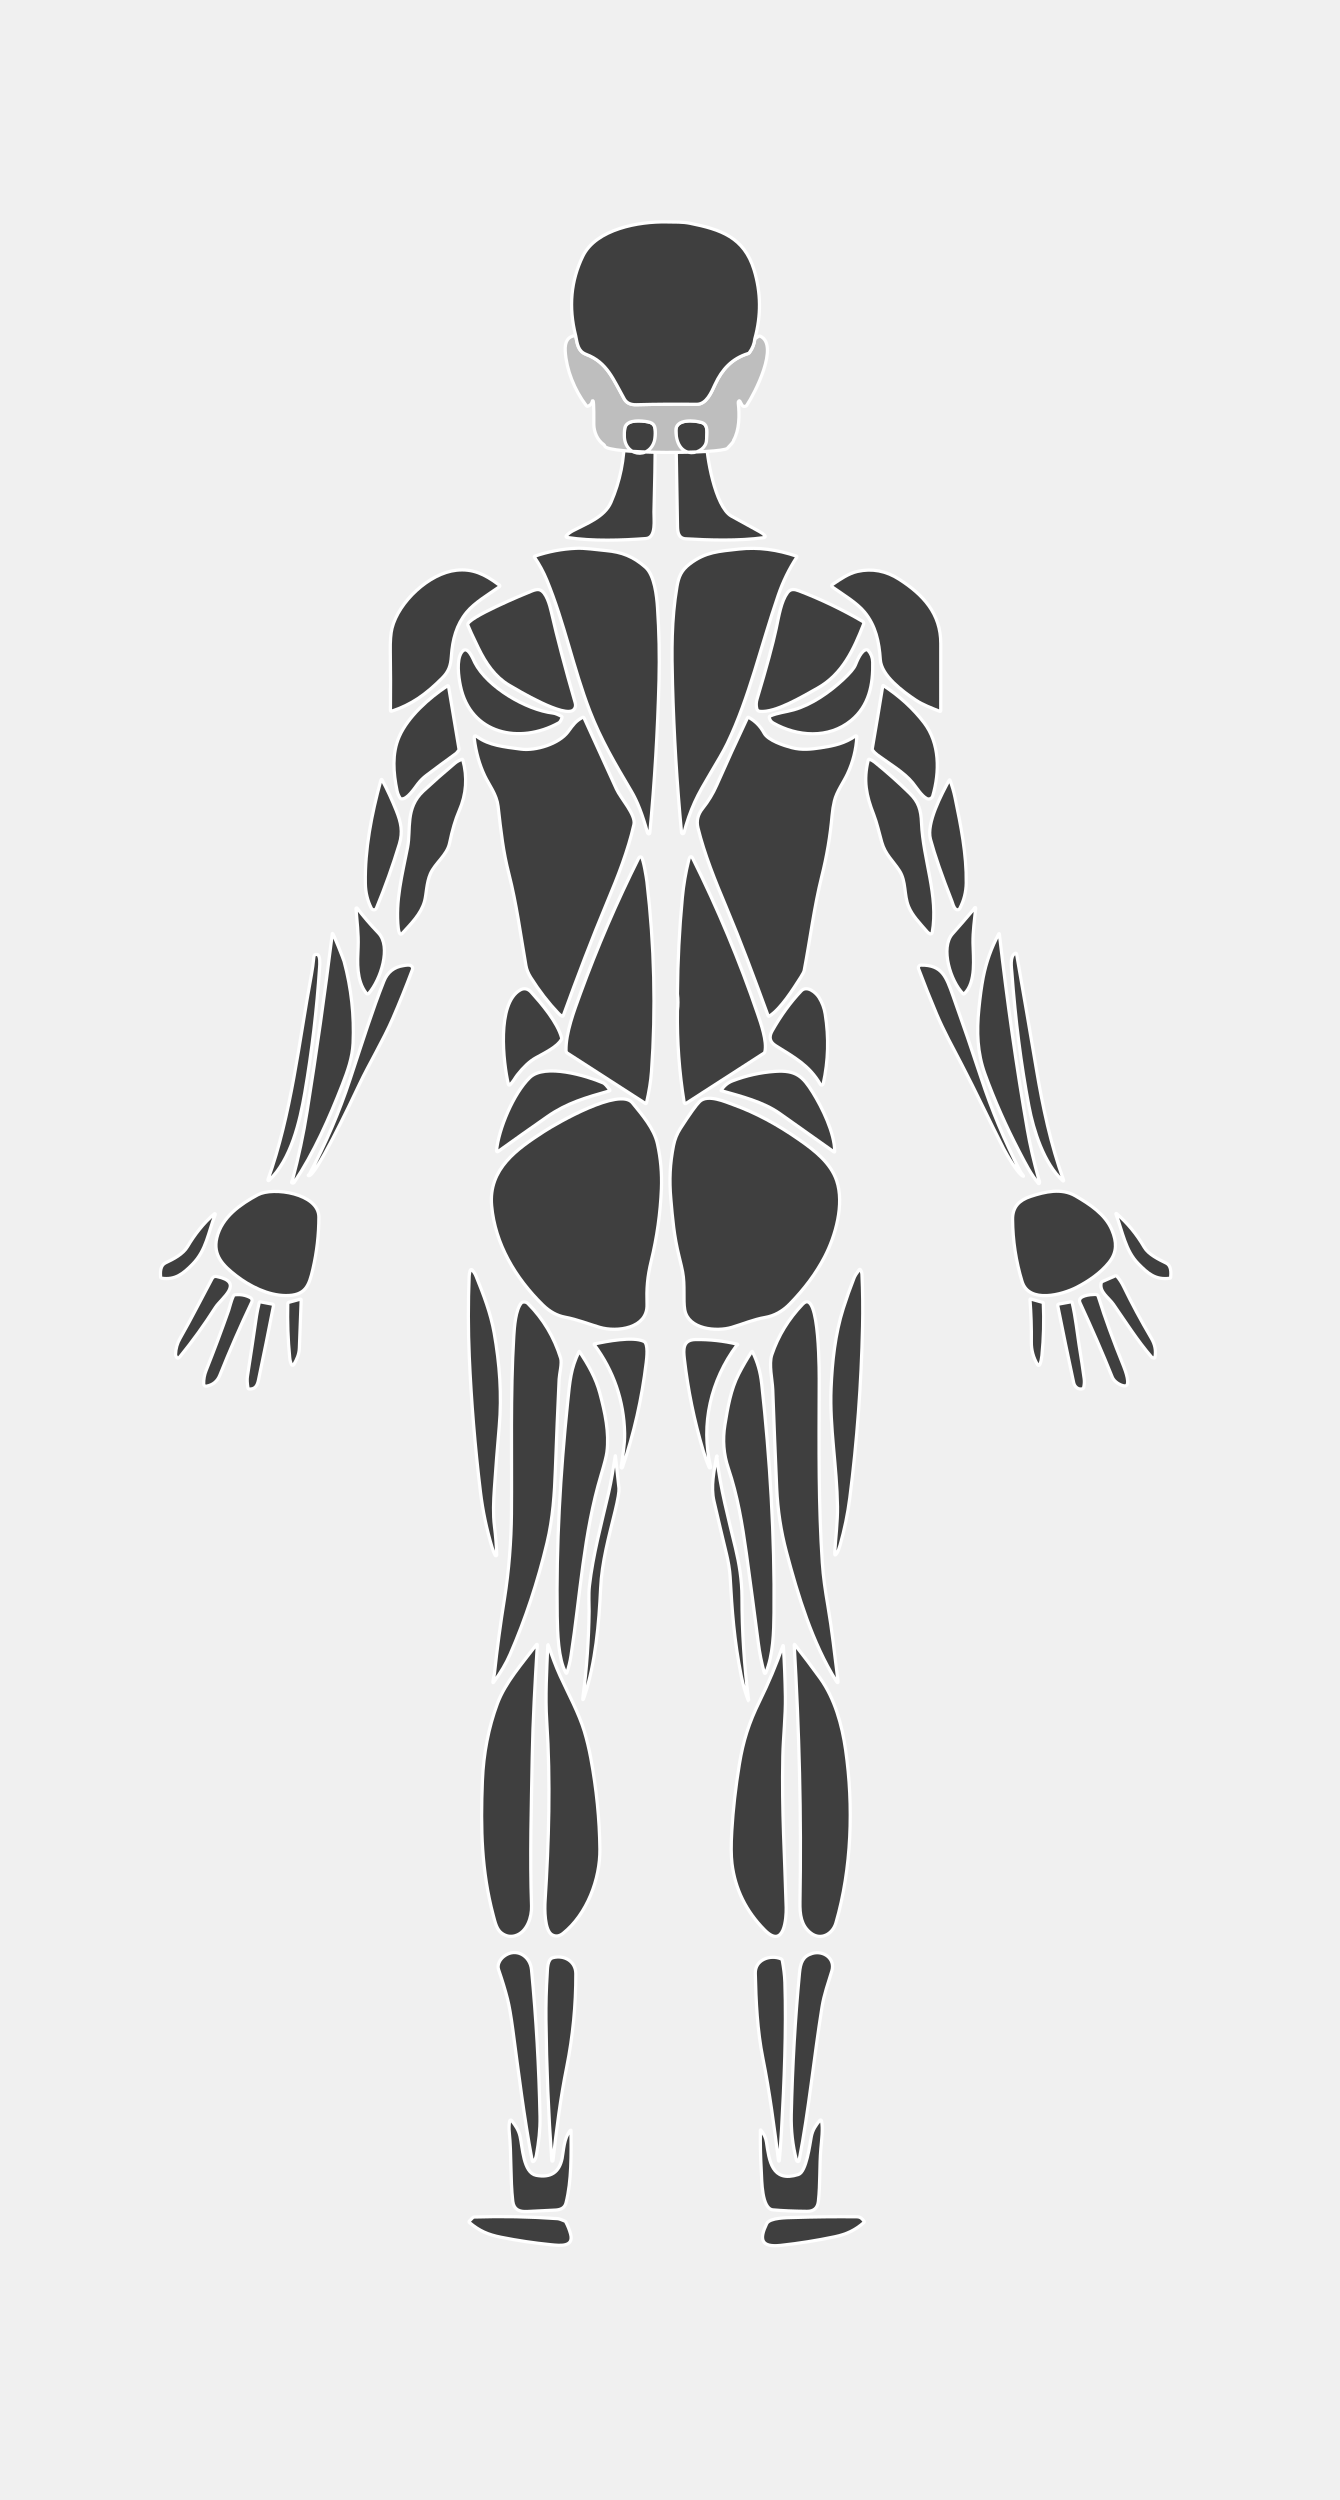
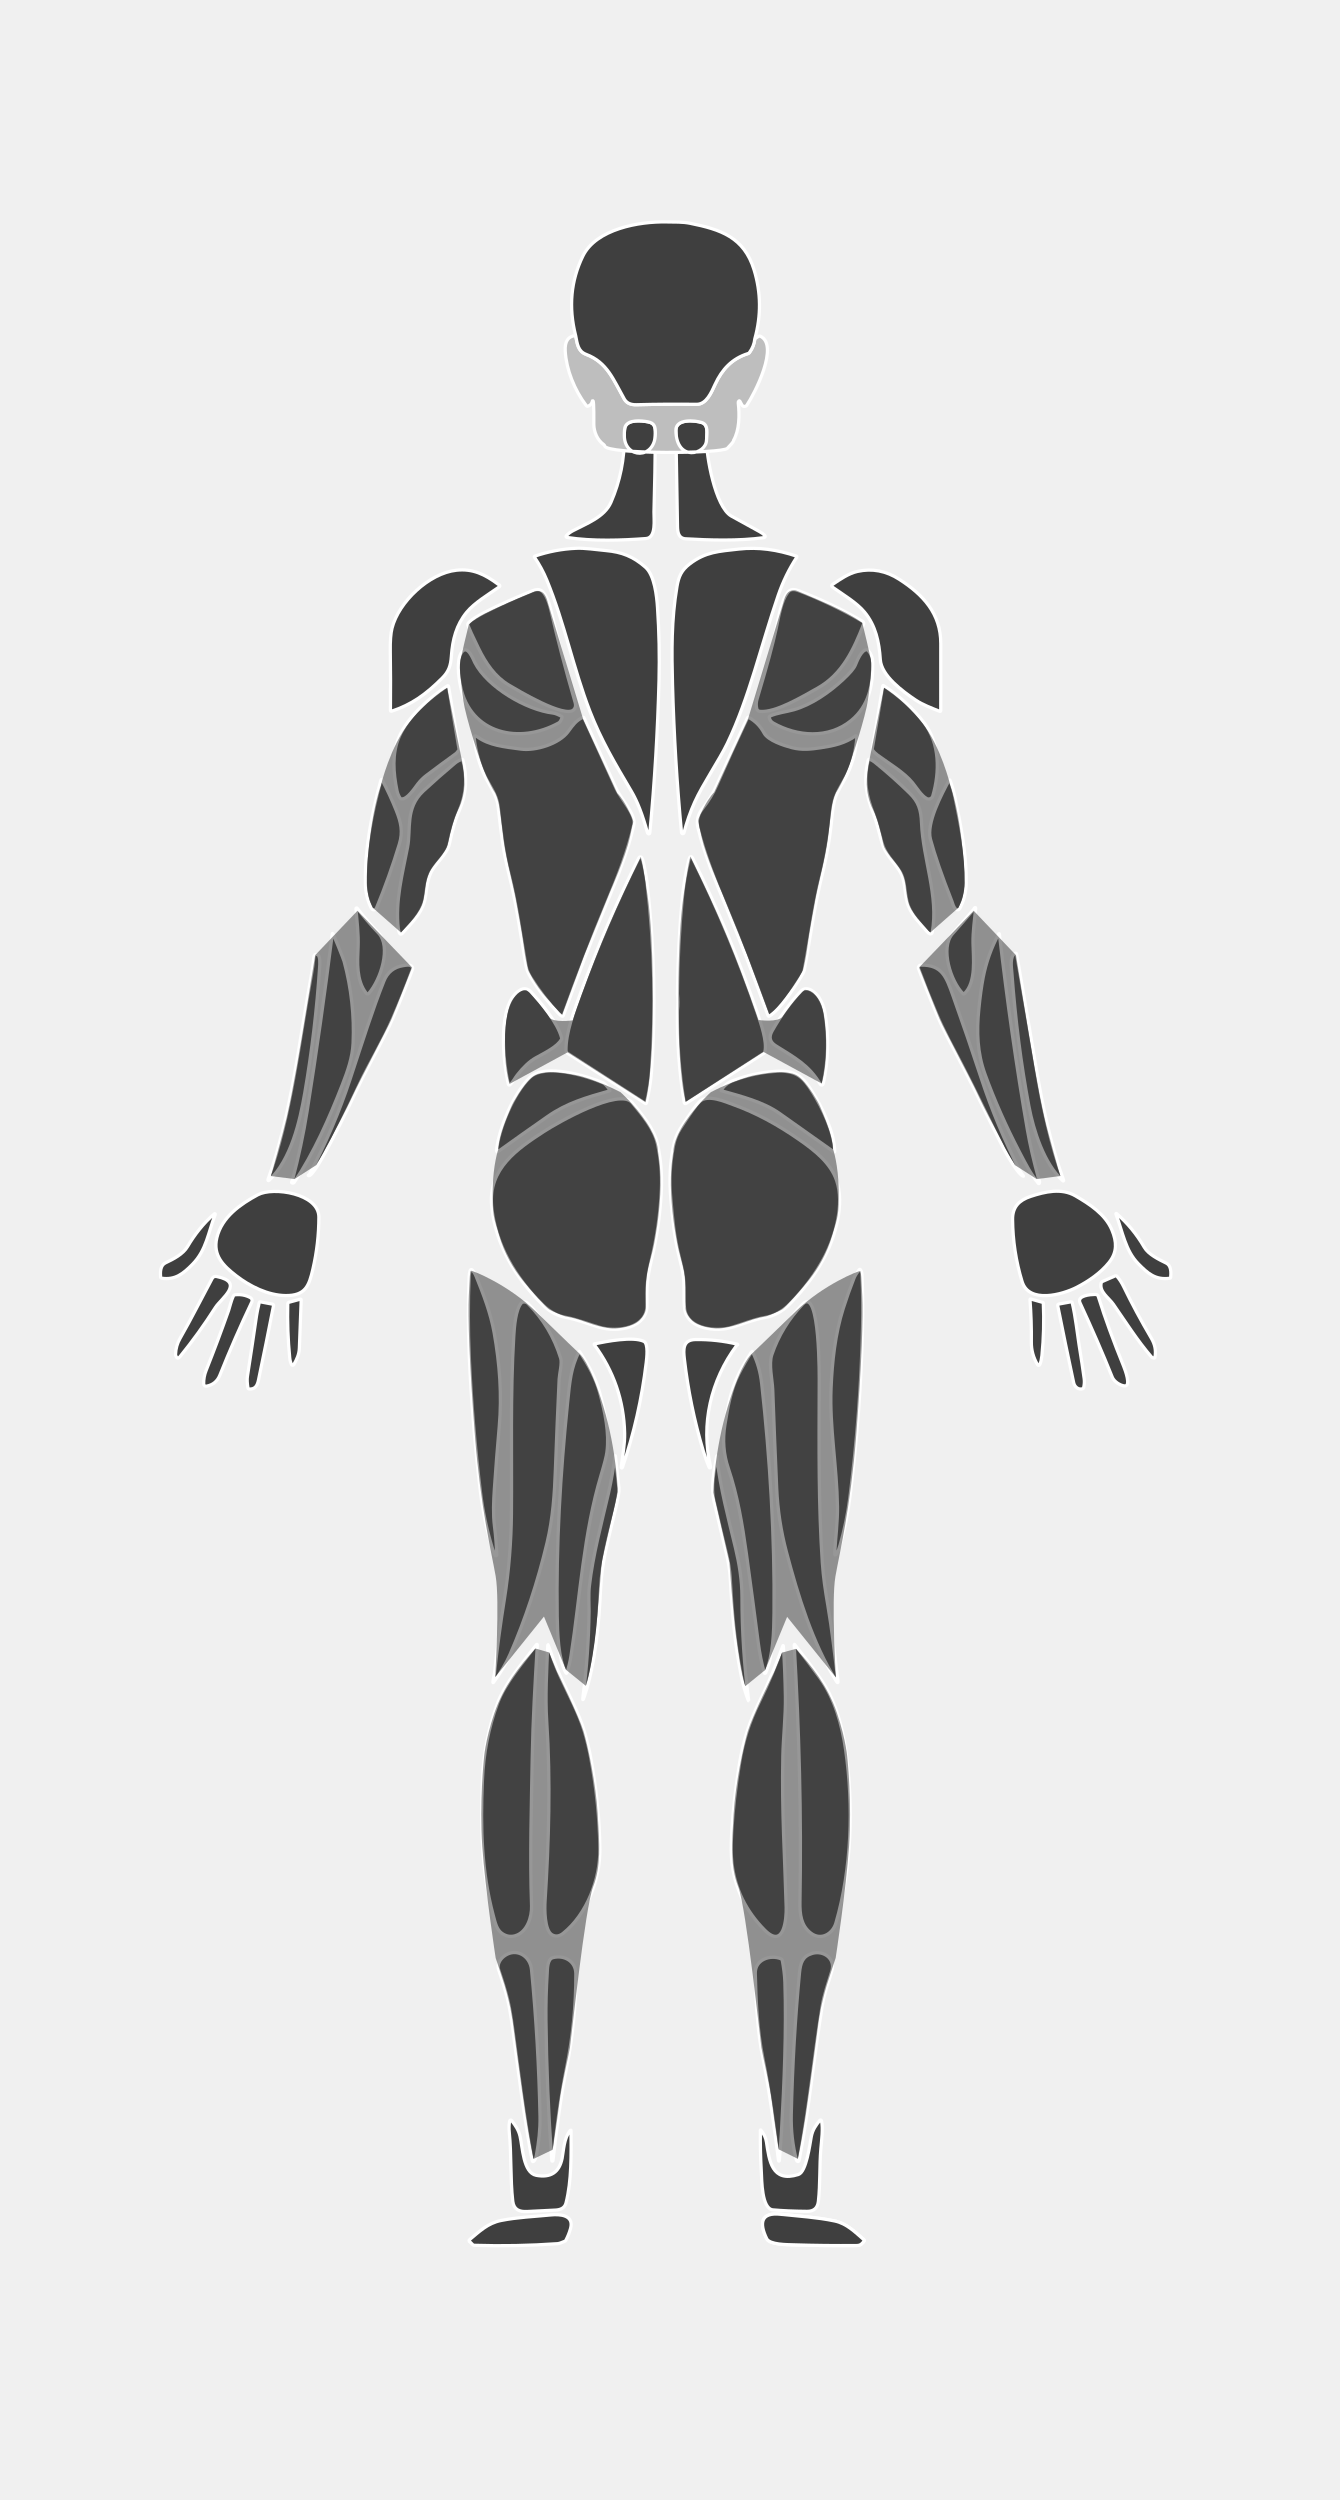
- <svg xmlns="http://www.w3.org/2000/svg" viewBox="674 -40 824 1538" version="1.1">
+ <svg xmlns="http://www.w3.org/2000/svg" viewBox="674 -40 824 1538" version="1.1" id="svg1">
+   <defs id="defs1" />
  <g id="neck">
    <path d="M1022.74 290.63a.62.61 25.9 01-.36-1.03q1.71-1.83 4.11-3.11c8.19-4.35 19.4-8.3 23.38-17.48q8.48-19.57 8.22-40.85-.05-4.38.57-5.76c1.98-4.38 9.65-3.66 13.85-2.91 4.3.76 4.71 3.25 4.68 7.3q-.2 24.11-.88 48.2c-.12 4.25 1.6 15.84-4.88 16.32-14.57 1.08-32.6 1.81-48.69-.68z" fill="#3f3f3f" stroke="white" stroke-width="2" id="path1" />
    <path d="M1095.75 291.46c-4.3-.25-4.9-3.99-4.95-7.71q-.46-29.47-1-58.94c-.13-7.39 11.74-6.23 15.99-4.85 4.2 1.36 3.01 6.89 2.88 10.79-.28 8.88 5.15 41.1 15.32 46.78q8.6 4.81 17.27 9.51 1.97 1.07 3.26 2.36a.8.79 63.6 01-.45 1.35c-16.12 2.17-33.78 1.56-48.32.71z" fill="#3f3f3f" stroke="white" stroke-width="2" id="path2" />
  </g>
  <g id="trapezius">
    <path d="M1071.06 308.94c5.6 4.92 6.96 17.83 7.43 24.88q1.5 22.3.93 44.68-1.2 46.76-5.66 94a.57.56 3.7 01-.59.51q-.68-.03-.94-1.01-4.29-15.9-9.79-25.19c-10.24-17.31-18.8-31.84-25.59-49.4-10.19-26.38-15.6-54.28-26.46-80.58q-3.07-7.43-7.61-14.07-.3-.43.2-.6 12.47-4.28 25.48-4.85c5.54-.25 12.15.86 18.32 1.41 9.7.87 16.77 3.6 24.28 10.22z" fill="#3f3f3f" stroke="white" stroke-width="2" id="path3" />
    <path d="M1163.98 302.12a.43.43 0 01.22.65q-7.08 10.77-11.41 23.37c-10.53 30.61-17.8 62.94-31.3 91.07-5.11 10.64-15.17 25.22-20.12 36.26q-4.08 9.08-6.59 18.83a.77.77 0 01-1.51-.12q-4.27-45.15-5.52-90.99c-.56-20.28-.74-39.92 2.75-60.43 1.04-6.13 2.77-9.98 7.85-13.85 9.8-7.48 18.02-7.73 30.1-9.11 12.02-1.39 23.92.4 35.53 4.32z" fill="#3f3f3f" stroke="white" stroke-width="2" id="path4" />
  </g>
  <g id="deltoids">
    <path d="M980.66 319.58c.19.14.55.19.65.32a.8.8 0 01-.16 1.15c-6.78 4.75-15.26 9.77-20.03 15.58-6.41 7.78-8.76 16.96-9.44 27.04-.39 5.92-1.68 9.5-5.59 13.43-10.02 10.08-19.04 16.47-31.14 20.41q-.75.25-.75-.55.19-18.4-.09-36.3-.14-9.4 1.07-14.22c4.04-16.07 22.8-33.85 39.68-35.64 9.99-1.06 17.34 2.46 25.8 8.78z" fill="#3f3f3f" stroke="white" stroke-width="2" id="path5" />
    <path d="M1227.3 316.44c14.62 9.44 25.48 21.03 25.46 39.51q-.02 20.56-.01 41.37a.37.37 0 01-.51.35c-5.08-2.06-10.41-3.98-14.9-6.97-7.84-5.24-21.14-14.95-21.77-24.95-.69-10.75-2.81-20.85-9.76-29.25-4.68-5.65-12.96-10.58-19.6-15.26q-1.23-.87.01-1.71c4.6-3.13 9.91-6.78 15.25-7.98q13.58-3.03 25.83 4.89z" fill="#3f3f3f" stroke="white" stroke-width="2" id="path6" />
  </g>
  <g id="upper-back">
    <path d="M987.06 381.44c-8.48-5.06-14.14-13.28-18.82-22.92q-5.3-10.92-6.46-14.04c-1.49-4.01 35.14-19.22 39.61-20.97q2.75-1.08 4.33-.72c4.33.96 6.61 9.96 7.46 13.7q5.43 23.89 14.65 55.74.78 2.7-.88 4.39c-5.37 5.5-34.69-12.08-39.89-15.18z" fill="#3f3f3f" stroke="white" stroke-width="2" id="path7" />
    <path d="M1017.44 583.31q-9.11-9.57-16.97-22.03-2.28-3.62-2.91-7.25c-3.28-18.82-5.77-38.04-10.52-56.55-3.53-13.73-4.74-25.19-6.61-41.43-.85-7.35-5.67-13.34-8.22-18.75q-4.93-10.47-6.44-22.88-.33-2.72 1.89-1.11c7.25 5.27 16.36 6.16 26.91 7.56 8.86 1.19 23.41-3.18 28.94-10.76 3.34-4.58 4.7-6.5 8.86-8.77a.67.66-26.4 01.92.3q10.02 21.8 19.93 43.78c2.56 5.69 12.11 15.88 10.77 21.83-3.65 16.09-9.88 31.96-16.24 47.13-9.72 23.21-18.61 46.72-27.2 70.36q-.24.67-.88.35-1.03-.52-2.23-1.78z" fill="#3f3f3f" stroke="white" stroke-width="2" id="path8" />
    <path d="M1017.71 404.73c-23.86 13.25-54.31 7.11-60.45-22.75-1.2-5.81-2.5-15.84.64-20.55 3.63-5.44 7.17 4.18 8.17 6.14 7.71 15.14 31.62 29.16 48.2 31.13q1.84.21 5.26 2.06.4.21.26.64-.86 2.65-2.08 3.33z" fill="#3f3f3f" stroke="white" stroke-width="2" id="path9" />
    <path d="M1141.45 397.63a2.17 2.14-3.6 01-1.88-1.64q-.71-2.97.18-5.95 8.74-29.19 11.75-43.29c1.73-8.11 3.07-16.77 6.94-22.08 1.92-2.62 4.28-2.27 7.19-1.15q20.52 7.9 39.09 18.77a1.37 1.36 25.9 01.58 1.67c-6.05 15.46-12.98 30.84-28.43 39.45-9.45 5.26-25.83 15.17-35.42 14.22z" fill="#3f3f3f" stroke="white" stroke-width="2" id="path10" />
    <path d="M1149.69 404.8q-2.04-1.15-2.45-3.5-.09-.53.41-.75c4.64-2.04 9.78-2.51 14.63-3.87 11.01-3.1 22.03-10.83 30.34-18.57q6.33-5.89 7.58-8.93c1.02-2.49 3.79-9.5 7-9.46q.52.01.87.39 2.71 3.01 2.81 7.2c.33 13.77-2.24 26.93-13.26 35.95-13.88 11.36-33.12 9.94-47.93 1.54z" fill="#3f3f3f" stroke="white" stroke-width="2" id="path11" />
    <path d="M1161.19 419.98c6.1 1.57 11.6.99 17.75.06 8.36-1.27 14.83-2.76 21.34-7.27a.54.53 74.1 01.84.47q-.64 11.88-5.76 22.85c-2.42 5.2-6.64 10.84-8.04 16.67q-1.02 4.24-1.43 8.92-1.64 18.72-6.34 37.47c-4.73 18.91-7.13 38.67-10.8 57.85q-.24 1.24-2.2 4.3c-4.57 7.14-12.22 19.43-19.34 23.88a.44.43-25.6 01-.64-.22c-8.26-22.57-16.6-45.11-25.91-67.23-6.67-15.85-13.27-32.14-17.27-48.42q-1.58-6.41 2.91-12.01 5.21-6.51 8.57-14.14 9.25-21 19.01-41.64a.47.47 0 01.65-.21q6.17 3.37 9.51 9.64c2.45 4.6 12.22 7.75 17.15 9.03z" fill="#3f3f3f" stroke="white" stroke-width="2" id="path12" />
  </g>
  <g id="triceps">
    <path d="M931.03 442.29c-2.01 2.57-6.52 9.71-10.12 9.17q-.52-.08-.8-.52-1.35-2.09-1.84-4.44c-2.25-10.87-3.28-22.88 1.35-33.38 5.45-12.33 18.27-23.68 29.61-31.2a.47.46 68.7 01.71.32l6.42 38.52q.09.54-.26.97c-.47.58-1.12 1.52-1.71 1.94q-9.11 6.58-18.08 13.36-2.9 2.2-5.28 5.26z" fill="#3f3f3f" stroke="white" stroke-width="2" id="path13" />
    <path d="M958.15 427.11a.41.41 0 01.55.27q4.44 16.16-2.23 31.41-3.37 7.73-5.91 19.98c-1.51 7.28-8.93 12.21-11.81 18.82-2.42 5.56-2.41 12.5-3.51 16.66-2.14 8.06-8.51 14.15-13.91 20.13a.93.93 0 01-1.54-.25q-.57-1.3-.75-2.89c-1.93-16.91 2.52-33.52 5.71-49.99 2.16-11.21-1.54-24.15 9.68-34.59q9.54-8.86 19.55-17.23c1.3-1.08 2.7-1.72 4.17-2.32z" fill="#3f3f3f" stroke="white" stroke-width="2" id="path14" />
    <path d="M903.57 519.67a1.84 1.82-5.4 01-1.12-.92q-3.54-6.97-3.68-15.19c-.37-21.2 3.8-42.53 9.5-63.44q.33-1.23.92-.1 4.64 8.78 8.6 18.67c2.88 7.21 4.19 12.98 1.88 20.57q-6.07 19.96-14.02 39.23-.65 1.58-2.08 1.18z" fill="#3f3f3f" stroke="white" stroke-width="2" id="path15" />
    <path d="M1213.94 424.56q-2.02-1.5-3.08-3.02-.31-.46-.22-1 3.32-19.22 6.42-38.46.09-.56.56-.25 14.9 9.82 24.8 22.71c9.8 12.75 9.72 30.37 5.41 45.13a2.62 2.62 0 01-3.76 1.57c-3.26-1.77-6.22-6.71-8.62-9.67-5.24-6.46-14.75-12-21.51-17.01z" fill="#3f3f3f" stroke="white" stroke-width="2" id="path16" />
    <path d="M1246.2 534.5q-.95-.3-1.75-1.22c-4.65-5.4-9.13-9.88-11.46-15.51-2.96-7.13-1.37-15.5-5.64-22.09-4.06-6.26-8.72-9.91-10.89-17.58-1.62-5.68-2.81-11.46-4.97-17.02-4.56-11.69-6.45-20.86-3.33-33.56a.59.58-74 01.75-.42q1.69.56 3.22 1.79 11.23 9.08 21.54 19.18c5.39 5.28 6.92 10.13 7.24 18.16.9 22.52 10.62 44.97 6.59 67.49a1.01 1 13.9 01-1.3.78z" fill="#3f3f3f" stroke="white" stroke-width="2" id="path17" />
    <path d="M1258.43 439.96q2.01 5.38 3.1 10.68c3.58 17.36 7.13 34.77 6.89 52.61q-.11 8.3-3.94 15.61a1.61 1.6 33.4 01-2.44.5c-1.45-1.19-1.9-3.58-2.43-4.94q-9.23-23.41-13.19-38.15c-2.63-9.81 6.82-27.63 11.53-36.35q.28-.5.48.04z" fill="#3f3f3f" stroke="white" stroke-width="2" id="path18" />
  </g>
  <g id="lower-back">
    <path d="M986.76 627.1c-3.13-13.13-7.31-49.77 7.27-58.07 2.4-1.37 4.8-.82 6.7 1.29 6.15 6.8 16.22 18.56 18.77 28.15a1.35 1.3 52.6 01-.11.98c-2.51 4.53-9.96 8.09-15.83 11.36q-5.47 3.06-11.33 10.52c-1.23 1.56-2.6 4.3-4.5 6.06a.59.58-28.2 01-.97-.29z" fill="#3f3f3f" stroke="white" stroke-width="2" id="path19" />
    <path d="M1023.15 607.96a2.06 2.04-74.3 01-.94-1.69c-.17-10.98 5.04-24.58 8.79-34.9q15.61-42.83 36-83.59a1.11 1.1-62.5 011.51-.48c1.25.66 3.21 12.98 3.46 15.08q6.94 59.25 2.82 116.88-.62 8.66-3.1 19.37-.13.53-.59.24l-47.95-30.91z" fill="#3f3f3f" stroke="white" stroke-width="2" id="path20" />
    <path d="M1090.76 581.75q.62-5.16 0-10.27.22-29.79 3.05-59.5 1.1-11.58 3.91-22.88.31-1.27.44-1.43 1.08-1.43 1.88.17 23.38 46.97 40.14 96.18c1.8 5.28 5.84 16.69 4.38 22.96a1.64 1.64 0 01-.71 1.01l-47.63 30.72q-1.12.72-1.34-.6-4.54-28-4.12-56.36z" fill="#3f3f3f" stroke="white" stroke-width="2" id="path21" />
    <path d="M1151.19 603.31q-5.39-3.38-2.19-9.05 8.03-14.22 17.88-24.62c3.49-3.69 9.04.89 10.97 3.99q2.92 4.66 3.8 10.14 3.5 21.77-1.21 43.02a.96.96 0 01-1.77.28c-6.92-11.85-16.03-16.56-27.48-23.76z" fill="#3f3f3f" stroke="white" stroke-width="2" id="path22" />
  </g>
  <g id="forearm">
    <path d="M878.44 534.38a.15.15 0 01.18-.13c.47.12 6.68 15.77 7.07 17.22q6.66 24.73 5.52 50.29c-.4 8.9-3.45 17.35-6.64 25.55-7.94 20.38-17.41 41.88-29.59 60.09a1.04 1.02-54.2 01-1.49.25c-.34-.26.37-1.45.47-1.83q5.58-20.8 8.97-42.08 8.65-54.15 15.51-109.36z" fill="#3f3f3f" stroke="white" stroke-width="2" id="path23" />
    <path d="M893 518.93a.39.38 24.6 01.69-.25q5.97 7.83 13.11 15.27c8.08 8.4 1.41 28.73-5.88 37.12a1.05 1.05 0 01-1.63-.05c-6.09-7.93-5.41-18.74-4.97-28.44.36-8.12-.76-15.7-1.32-23.65z" fill="#3f3f3f" stroke="white" stroke-width="2" id="path24" />
    <path d="M869.06 547.19c2.16.36 1.67 6.21 1.57 7.8q-2.54 38.84-9.11 77.16c-3.04 17.71-8.47 41.3-22.09 54.09a.38.38 0 01-.62-.41c14.51-40.44 19-84.26 26.8-126.31q.9-4.88 1.48-10.82.18-1.81 1.97-1.51z" fill="#3f3f3f" stroke="white" stroke-width="2" id="path25" />
    <path d="M864.24 682.58q15.09-28.18 25.12-58.55c8.14-24.63 13.67-42.4 20.79-60.35q3.31-8.37 12.08-9.63c1.35-.2 3.68-.75 4.86.21q1.13.93.61 2.3-5.8 15.45-12.04 29.88c-5.79 13.39-14.92 28.68-20.32 40.14-6.12 13-28.07 59.18-31.64 56.64a.21.21 0 01.03-.36q.15-.07.34-.13.12-.04.17-.15z" fill="#3f3f3f" stroke="white" stroke-width="2" id="path26" />
    <path d="M1272.99 519.43c.27-.33.33-.75.75-1.05a.32.32 0 01.5.29c-.7 7.22-1.77 14.33-1.66 21.54.13 8.94 2.13 24-5.35 31.17q-.37.35-.73 0c-7.63-7.55-14.2-28.29-6.52-36.92q6.6-7.41 13.01-15.03z" fill="#3f3f3f" stroke="white" stroke-width="2" id="path27" />
    <path d="M1312.82 688.04c-4.78-6.01-7.2-10.8-11.76-19.56q-12.39-23.79-21.03-47.53c-4.86-13.36-5.22-26.17-3.83-40.19q1.13-11.5 2.69-19.53 2.72-13.98 9.59-26.79a.17.17 0 01.32.06q7.26 63.12 17.22 120.49 2.43 14.04 7.03 30.55c.22.79.74 1.33.36 2.4a.34.34 0 01-.59.1z" fill="#3f3f3f" stroke="white" stroke-width="2" id="path28" />
    <path d="M1296.52 558.51c-.22-2.94-1.44-10.25 2-12.04a.62.61-18.4 01.89.44q6.25 35.69 12.21 71.07c3.88 23 8.77 46.2 16.73 68.19a.29.29 0 01-.47.31c-11.67-10.67-18.09-31.15-20.89-45.98q-7.27-38.55-10.47-81.99z" fill="#3f3f3f" stroke="white" stroke-width="2" id="path29" />
    <path d="M1303.5 683.6c-2.89-.66-10.16-13.21-12.11-17.02-8.8-17.21-16.92-34.81-25.84-51.89-5.36-10.27-10.98-20.49-15.39-30.95q-5.86-13.86-11.07-27.8a1.63 1.62 79.5 011.5-2.2c13.02-.16 15.5 7.18 19.65 18.81q9.04 25.33 17.43 50.89 9.65 29.37 23.82 56.84.87 1.69 2.13 3.12.24.28-.12.2z" fill="#3f3f3f" stroke="white" stroke-width="2" id="path30" />
  </g>
  <g id="gluteal">
    <path d="M1045.06 626.19q1.42.61 4.11 4.4.27.39-.19.52c-14.47 4.12-26.13 7.4-38.13 15.77q-15.37 10.71-30.53 21.6a.55.54 74.9 01-.86-.5c1.19-13.13 10.35-35.23 20.46-45.06 9.14-8.88 34.99-1.11 45.14 3.27z" fill="#3f3f3f" stroke="white" stroke-width="2" id="path31" />
    <path d="M1007.94 762.81c-16.94-16.64-29.37-37.66-31.47-61-2.06-22.84 15.63-34.95 32.18-45.71 8.2-5.33 46.51-27.32 54.37-17.65 5.92 7.29 13.38 15.84 15.44 25.21q3.01 13.63 2.44 27.6-.94 22.59-6.27 44.49c-2.43 9.96-2.9 17.16-2.59 26.75.47 14.83-18.52 17.18-29.12 14.07-6.38-1.87-13.79-4.83-21.35-6.25q-7.39-1.38-13.63-7.51z" fill="#3f3f3f" stroke="white" stroke-width="2" id="path32" />
    <path d="M1117.94 631.04q-.13-.03-.27-.06-.12-.02-.06-.13 2.58-4.2 7.05-5.92 12.71-4.87 26.13-5.81c12.93-.91 17.1 3.08 23.28 13.06 5.71 9.22 13.32 24.7 13.44 36.06q.01.76-.61.32-16.65-11.74-33.2-23.51c-10.03-7.14-23.72-10.58-35.76-14.01z" fill="#3f3f3f" stroke="white" stroke-width="2" id="path33" />
    <path d="M1124.12 776.61c-9.28 2.74-26.75 1.29-28.86-10.88-1.05-6.03.27-14.88-1.3-23.27q-.54-2.94-2.15-9.35c-3.2-12.81-4.02-23.33-5.08-35.27-1.07-12.03-.57-22 1.64-33.17q1.1-5.6 4.19-10.41 8.74-13.58 11.87-16.59c4.96-4.77 15.84.18 21.19 2.11q19.7 7.12 40.17 21.43c9.59 6.7 19.29 14.31 22.93 25.17 4.81 14.37-.65 33.88-7.42 46.87q-7.79 14.97-21.39 28.9-6.74 6.9-15.26 8.36c-7.07 1.21-13.68 4.08-20.53 6.1z" fill="#3f3f3f" stroke="white" stroke-width="2" id="path34" />
  </g>
  <g id="adductors">
    <path d="M1070.06 785.19c2.95 1.36 1.8 10.43 1.49 13.04q-3.98 33.27-14.66 64.61a.39.39 0 01-.76-.17c.9-7.05 2.31-14.29 2.16-20.92q-.68-30.14-18.71-54.52-.29-.39.18-.49c7.42-1.52 23.53-4.69 30.3-1.55z" fill="#3f3f3f" stroke="white" stroke-width="2" id="path35" />
    <path d="M1127.24 787.66c-15.99 21.49-22.3 48.51-16.08 74.83a.47.46-63.2 01-.88.29q-1.99-4.69-3.65-10.24-8.29-27.75-11.6-56.54c-.65-5.71-1.1-11.77 6.87-11.9q13-.19 25.68 2.83a.31.24 41.2 01.1.53q-.12.01-.27.07-.1.04-.17.13z" fill="#3f3f3f" stroke="white" stroke-width="2" id="path36" />
  </g>
  <g id="hamstring">
    <path d="M963.27 741.53a.71.7 31.7 011.19-.28q1.51 1.62 2.47 3.99c4.6 11.41 8.93 22.66 11.07 34.72 3.38 19.14 4.84 38.23 3.12 57.74q-1.68 19.06-2.99 38.15c-.51 7.55-.88 15.71.07 23.18q1.08 8.54 1.39 17.57a.52.52 0 01-.98.25q-1.03-2.07-1.8-4.62-5.13-16.92-7.25-34.49-5.01-41.45-6.86-83.17-1.09-24.75-.07-49.51.06-1.59.64-3.53z" fill="#3f3f3f" stroke="white" stroke-width="2" id="path37" />
    <path d="M1030.2 791.53q.17-.36.38-.03c5.26 8.11 9.94 16.15 12.47 25.64 3.12 11.72 5.87 24.36 4.31 36.24q-.5 3.8-3.57 14.02c-10.75 35.81-12.83 74.2-18.5 111.1q-.82 5.4-2.55 10.55-.23.68-.59.07c-4.72-8.07-5.18-25.09-5.34-34.81-.7-43.69 1.92-87.82 6.38-131.28 1.41-13.74 1.99-21.15 7.01-31.5z" fill="#3f3f3f" stroke="white" stroke-width="2" id="path38" />
    <path d="M998.81 761.94q14.07 14.17 20.1 33.62c.98 3.15-.78 9.61-.93 12.91q-1.3 27.63-2.3 55.27c-.55 15.31-1.54 30.27-5.12 45.26q-8.62 36.18-22.76 68.73-3.65 8.41-10.15 17.19-.45.61-.41-.14c.11-1.93.82-4.15.99-5.71q2.45-22.72 6.08-45.26c2.83-17.66 4.18-35.95 4.33-52.37.33-36.43-.75-73.34 1.47-109.68.33-5.32 1.07-16.16 4.7-20.25q.33-.36.81-.45 1.95-.37 3.19.88z" fill="#3f3f3f" stroke="white" stroke-width="2" id="path39" />
    <path d="M1052.52 855.62a.04.04 0 01.08.01q1.07 9.9 2.17 19.87.33 3.04-2.37 14.18c-3.83 15.8-8.15 31.11-8.9 47.47-.99 21.61-3.11 45.66-9.92 66.3q-1.49 4.52-.87-.2 3.38-25.36 3.7-51.99c.05-3.74-.4-10.32.2-15.58 2.19-19.2 7.39-38.25 11.75-57.05 1.78-7.64 2.93-15.21 4.16-23.01z" fill="#3f3f3f" stroke="white" stroke-width="2" id="path40" />
    <path d="M1183.25 947.53c2.57 14.85 4.32 31.11 6.22 46.14q.35 2.74-1.11.39c-14.67-23.67-23.34-52.15-30.55-79.32q-5.08-19.14-5.97-39.05-1.36-30.37-2.44-60.74c-.22-6.09-2.56-15.63-.55-21.57q5.87-17.35 18.96-31.07c10.77-11.28 10.17 46.55 10.16 48.97-.13 41.09-.45 74.18 1.91 110.07.57 8.75 1.88 17.53 3.37 26.18z" fill="#3f3f3f" stroke="white" stroke-width="2" id="path41" />
    <path d="M1136.43 791.52q.27-.42.49.03c3.12 6.46 4.84 12.26 5.68 19.83 5.07 45.8 8.05 94.61 7.56 140.76-.13 11.8-.46 26.22-5.13 37.08a.44.44 0 01-.83-.06q-2.51-9.14-3.69-18.41-3.54-27.64-7.36-55.24c-2.49-18-5.47-35.67-11.09-52.26q-4.35-12.82-2.08-26.75c1.76-10.77 3.58-21.61 8.46-31.16q3.58-6.99 7.99-13.82z" fill="#3f3f3f" stroke="white" stroke-width="2" id="path42" />
    <path d="M1115.03 856.73c2.03 18.72 7.11 37.44 11.47 55.77 2.25 9.46 3.94 19.51 3.95 30.11q.02 31.7 4.08 63.16.16 1.26-.29.07-2.7-7.15-4.19-14.6c-4.44-22.21-5.71-40.52-6.87-61.23-.24-4.24-1.19-9.64-2.23-13.92q-3.94-16.25-7.7-32.55c-2.09-9.04.08-18.69 1.6-27.66q.07-.38.32-.09.16.19.01.4-.19.24-.15.54z" fill="#3f3f3f" stroke="white" stroke-width="2" id="path43" />
    <path d="M1202.61 741.08a.44.44 0 01.72.03c.52.82.9 1.86.95 2.91q.73 15.98.37 31.97-1.16 52.95-7.85 105.49-1.88 14.74-5.97 29.04-1 3.52-1.92 4.95-1.57 2.47-1.39-.37c.58-9.44 1.83-19.17 1.71-28.16-.32-24.52-4.94-49.11-3.95-72.75.69-16.54 2.5-33.51 7.54-49.38q2.99-9.4 6.61-18.6.74-1.88 3.18-5.13z" fill="#3f3f3f" stroke="white" stroke-width="2" id="path44" />
  </g>
  <g id="calves">
    <path d="M982.69 1149.31c-3.07-2.23-3.98-6.24-5.24-11.03-7.19-27.14-7.88-53.18-6.67-82.78q1.03-25.29 9.23-47.45c4.77-12.89 15.33-24.77 23.79-36q.82-1.09.74.27c-1.37 22.86-2.72 45.67-3.11 68.49-.52 30.56-1.51 61.11-.42 91.68.24 6.83-2.77 16.29-10.08 18.37q-4.39 1.25-8.24-1.55z" fill="#3f3f3f" stroke="white" stroke-width="2" id="path45" />
    <path d="M983.99 1163.56c7.15-5.59 16.16-.63 17 8.23q4.31 45.02 5.22 90.26c.16 8.25-.8 15.79-2.19 23.65q-.45 2.52-1.43 3.66-.95 1.11-1.22-.33c-5.03-26.7-8.28-53.49-11.87-80.36q-1.68-12.52-3.24-18.71-2.04-8.12-5.53-18.24c-1.03-3 .8-6.25 3.26-8.16z" fill="#3f3f3f" stroke="white" stroke-width="2" id="path46" />
    <path d="M1013.69 1150.31c-4.8-2.61-4.66-16.17-4.36-20.75 2.34-36.49 3.44-73.94 1.04-110.45-1.03-15.55.02-31.49.62-47.06q.03-.66.25-.03c2.28 6.45 4.52 12.88 7.39 19.11 5.12 11.14 11.5 22.91 14.83 33.92q2.34 7.74 3.97 16.46 5.3 28.43 5.62 56.09c.2 18.32-7.9 40-22.63 51.79q-3.42 2.73-6.73.92z" fill="#3f3f3f" stroke="white" stroke-width="2" id="path47" />
    <path d="M1014.14 1164.37c7-1.83 14.1 2.2 14.11 9.95q.06 29.04-5.62 57.41c-3.87 19.28-6.24 38.23-8.43 57.48a.37.37 0 01-.74-.01q-3.12-43.48-3.58-86.64-.15-14.16.76-28.3c.18-2.83.02-8.98 3.5-9.89z" fill="#3f3f3f" stroke="white" stroke-width="2" id="path48" />
    <path d="M1172.94 1149.31c-6.06-4.56-6.94-11.4-6.8-19.4.96-52.67-.49-105.31-3.54-157.9q-.04-.72.41-.16 7.96 10.07 15.43 20.44c9.11 12.64 13.61 28.98 15.78 44.21 4.96 34.71 3.75 72.94-5.97 106.5-1.97 6.82-9.18 10.93-15.31 6.31z" fill="#3f3f3f" stroke="white" stroke-width="2" id="path49" />
    <path d="M1144.41 1147.33q-17.19-17.37-20.08-40.86-.89-7.22-.13-19.97 1.18-20.06 4.69-41.33c2.33-14.1 5.8-25.22 12.41-38.61q8.19-16.59 14.35-34.15a.14.13-37.7 01.26.03q1.01 15.71 1.26 31.44c.18 11.61-1.34 24.91-1.58 36.43-.72 34.7 1.22 62.05 2.06 93.19.17 6.32-1.1 26.1-13.24 13.83z" fill="#3f3f3f" stroke="white" stroke-width="2" id="path50" />
    <path d="M1173.74 1161.73c6.88-2 14.34 3.23 11.98 10.91-2.24 7.3-4.78 14.44-5.99 21.96-5.07 31.52-8.04 63.18-14.13 94.6a.72.71-61.9 01-1.21.37c-.14-.14-.35-.39-.4-.59q-3.53-13.58-3.19-28.23 1.04-44.67 5.06-87.04c.58-6.1 1.93-10.25 7.88-11.98z" fill="#3f3f3f" stroke="white" stroke-width="2" id="path51" />
    <path d="M1154.32 1165a1.58 1.57-84.6 01.97 1.18c.79 4.42 1.42 8.78 1.57 13.4.96 29.17-.47 62.66-2.04 90.23q-.78 13.79-1.39 19.52a.23.23 0 01-.45 0c-2.79-21.25-5.41-41.99-9.64-63.03-3.44-17.08-4.29-34.91-4.68-52.3-.19-8.37 8.99-11.61 15.66-9z" fill="#3f3f3f" stroke="white" stroke-width="2" id="path52" />
  </g>
  <g id="ankles">
    <path d="M998.25 1320.52c-4.62.24-8.17-1.08-8.78-6.28-1.6-13.81-.75-28.85-2.16-42.41q-.39-3.74.24-7.03a.69.69 0 011.23-.28c2.35 3.15 4.22 5.75 5.14 9.66 1.54 6.57 1.91 22.57 9.97 24.09q13.33 2.5 15.93-10.47c.92-4.57 1-12.33 5.05-17.25q.42-.51.42.15c.11 14.39.4 30.86-3.08 44.54-.79 3.13-3.31 4.23-6.51 4.4q-8.73.45-17.45.88z" fill="#3f3f3f" stroke="white" stroke-width="2" id="path53" />
    <path d="M1149.5 1319.51c-6.93-.63-6.82-18.08-7.14-23.7q-.73-12.53-.59-25.09.01-.71.45-.15 2.74 3.49 3.29 7.17c1.67 11.25 3.21 25.34 19.7 19.99 4.87-1.58 7.03-18.57 7.89-23.21.79-4.2 2.74-7 5.28-10.13a.56.56 0 01.98.22c1.12 4.6.04 12.39-.37 17.26-.92 10.77-.32 21.48-1.52 32.37q-.7 6.23-7.01 6.18-12.13-.11-20.96-.91z" fill="#3f3f3f" stroke="white" stroke-width="2" id="path54" />
  </g>
-   <g id="feet">
-     <path d="M962.87 1327.38q-.62-.51-.05-1.07l1.99-1.99q.39-.39.93-.41 25.66-.82 51.26 1 1.34.1 4.43 1.47.46.2.69.64 1.84 3.5 2.87 7.23c2.32 8.38-6.63 7.24-12.23 6.68q-15.37-1.53-30.5-4.56c-8.21-1.65-13.33-3.95-19.39-8.99z" fill="#3f3f3f" stroke="white" stroke-width="2" id="path55" />
-     <path d="M1154.35 1341.35c-12.48 1.36-13.27-3.88-8.67-13.37 1.82-3.76 12.72-3.65 16.39-3.77q19.44-.63 38.9-.44c2.41.02 3.31 1 4.61 2.76q.32.44-.09.79c-5.43 4.67-10.52 7.17-17.95 8.74q-16.46 3.47-33.19 5.29z" fill="#3f3f3f" stroke="white" stroke-width="2" id="path56" />
+   <g id="feet" transform="matrix(1,0,0,-1,0,2665.22)">
+     <path d="m 962.87,1327.38 c -0.413,-0.34 -0.43,-0.697 -0.05,-1.07 l 1.99,-1.99 c 0.26,-0.26 0.57,-0.397 0.93,-0.41 17.107,-0.547 34.193,-0.213 51.26,1 0.893,0.067 2.37,0.557 4.43,1.47 0.307,0.133 0.537,0.347 0.69,0.64 1.227,2.333 2.183,4.743 2.87,7.23 2.32,8.38 -6.63,8.887 -12.23,8.327 -10.247,-1.02 -20.413,-1.387 -30.5,-3.407 -8.21,-1.65 -13.33,-6.751 -19.39,-11.791 z" fill="#3f3f3f" stroke="#ffffff" stroke-width="2" id="path55" />
+     <path d="m 1154.35,1342.997 c -12.48,1.359 -13.27,-5.527 -8.67,-15.017 1.82,-3.76 12.72,-3.65 16.39,-3.77 12.96,-0.42 25.927,-0.567 38.9,-0.44 2.41,0.02 3.31,1 4.61,2.76 0.213,0.293 0.183,0.557 -0.09,0.79 -5.43,4.67 -10.52,9.971 -17.95,11.541 -10.973,2.313 -22.037,2.922 -33.19,4.137 z" fill="#3f3f3f" stroke="#ffffff" stroke-width="2" id="path56" />
+     <path d="m 1154.35,1342.997 c -12.48,1.359 -13.27,-5.527 -8.67,-15.017 1.82,-3.76 12.72,-3.65 16.39,-3.77 12.96,-0.42 25.927,-0.567 38.9,-0.44 2.41,0.02 3.31,1 4.61,2.76 0.213,0.293 0.183,0.557 -0.09,0.79 -5.43,4.67 -10.52,9.971 -17.95,11.541 -10.973,2.313 -22.037,2.922 -33.19,4.137 z" fill="#3f3f3f" stroke="#ffffff" stroke-width="2" id="path85" />
  </g>
  <g id="hands">
    <path d="M789.41 726.84c3.98-6.79 9.89-14.6 16.56-20.14a.31.31 0 01.48.35c-4.39 11.06-5.38 21.94-14.02 30.72-5.82 5.93-10.7 9.81-19.04 8.57q-.55-.08-.59-.63c-.24-3.07-.26-7.29 3.1-8.85 4.82-2.26 10.72-5.28 13.51-10.02z" fill="#3f3f3f" stroke="white" stroke-width="2" id="path57" />
    <path d="M807.27 745.31c17.61 3.49 2.75 13.52-.73 18.99q-10.05 15.82-21.86 30.37-1.56 1.92-2.52-.58a2.41 2.33-55.4 01-.16-.96q.2-5.26 2.75-9.71c6.94-12.09 13.12-24.52 19.72-36.79q.91-1.7 2.8-1.32z" fill="#3f3f3f" stroke="white" stroke-width="2" id="path58" />
    <path d="M819.3 744.82c-7.79-6.06-14.51-12.4-11.88-23.38 3.07-12.83 14.66-20.7 25.14-26.38 9.57-5.18 37.61-.75 37.6 13.68q-.01 16.24-3.67 31.99c-2.38 10.26-4.49 16.44-16.87 16.3-10.71-.13-21.93-5.7-30.32-12.21z" fill="#3f3f3f" stroke="white" stroke-width="2" id="path59" />
    <path d="M827.99 758.27a2.08 2.07 26.6 01.91 2.73q-10.47 22.03-19.66 45.04-2.25 5.63-8.23 6.74a1.45 1.44 84.3 01-1.7-1.4q-.1-4.29 1.51-8.31 7.3-18.34 13.86-36.96c.74-2.1 1.53-6.08 2.97-8.96q.26-.5.82-.57 5.05-.64 9.52 1.69z" fill="#3f3f3f" stroke="white" stroke-width="2" id="path60" />
    <path d="M841.68 762.32a.76.75-79.1 01.6.89q-4.51 23.14-9.28 45.87c-.73 3.49-2.09 5.73-5.85 5.43q-.52-.04-.61-.56-.74-4.54-.32-7.21 2.89-18.57 5.59-37.18.38-2.65 1.67-8.22.13-.54.68-.44l7.52 1.42z" fill="#3f3f3f" stroke="white" stroke-width="2" id="path61" />
    <path d="M854.75 799.53a.78.78 0 01-1.37-.02q-.91-1.75-1.15-4.29-1.62-16.58-1.2-33.25a.84.84 0 01.61-.78l7.09-1.93q.59-.16.56.45-.58 14.77-1.12 29.56c-.14 4.06-1.54 6.86-3.42 10.26z" fill="#3f3f3f" stroke="white" stroke-width="2" id="path62" />
    <path d="M1336.39 751.96c-8.72 4.49-29.38 10.28-33.61-3.6q-5.68-18.65-5.83-38.24c-.06-7.59 4.01-11.75 11.09-14.08 8.85-2.92 19.02-5.3 27.54-.35 8.74 5.09 18.39 11.28 22.45 21.01 3.05 7.3 3.34 13.66-1.78 20.01-5.21 6.47-12.49 11.45-19.86 15.25z" fill="#3f3f3f" stroke="white" stroke-width="2" id="path63" />
    <path d="M1374.32 737.5c-8.05-8.14-9.61-19.67-13.85-30.75a.22.22 0 01.35-.24q10.3 8.96 17.1 20.77c2.57 4.47 9.08 7.59 13.57 9.79 3.11 1.52 2.96 5.9 2.71 8.73q-.05.52-.57.59c-8.87 1.17-13.48-2.98-19.31-8.89z" fill="#3f3f3f" stroke="white" stroke-width="2" id="path64" />
    <path d="M1383.76 795.45c-.59-.21-.96-.17-1.39-.68-8.84-10.3-15.85-21.5-23.44-32.41-2.81-4.02-8.81-7.64-7.45-13.14q.15-.6.7-.84l7.85-3.44q.66-.29 1.13.25 2.36 2.73 4.17 6.49 7.36 15.23 16.89 31.47c2.33 3.96 3.04 7.59 2.32 11.85a.58.58 0 01-.78.45z" fill="#3f3f3f" stroke="white" stroke-width="2" id="path65" />
    <path d="M1365.79 812.62c-2.7-.28-6.42-2.66-7.49-5.33q-8.74-21.76-19.85-45.74c-2.12-4.58 6.55-5.17 9.12-5.21 1.8-.03 1.93.71 2.38 2.18q5.72 18.34 15.35 42.12c.74 1.84 4.81 12.43.49 11.98z" fill="#3f3f3f" stroke="white" stroke-width="2" id="path66" />
    <path d="M1308.16 759.17l7.44 2.1q.23.07.24.31.75 16.26-.86 32.41-.3 3-1.25 5.48a.79.79 0 01-1.42.12q-3.9-6.58-3.82-13.9.16-13.07-.83-26.11-.05-.57.5-.41z" fill="#3f3f3f" stroke="white" stroke-width="2" id="path67" />
    <path d="M1340.07 814.35c-2.7.82-4.99-1.16-5.54-3.71q-5.06-23.49-9.82-47.47a.77.76-10.7 01.62-.9l7.52-1.38q.59-.11.73.47c2.08 8.53 3.26 19.85 4.22 25.75q2.09 12.92 3.19 21.14.34 2.54-.33 5.46a.86.84 88.4 01-.59.64z" fill="#3f3f3f" stroke="white" stroke-width="2" id="path68" />
  </g>
  <g id="head">
    <path d="M1028.14 166.45c1.03 5.06 1.36 9.61 6.41 11.53 13.06 4.95 16.74 15.51 23.52 27.48 1.387 2.447 3.863 3.623 7.43 3.53a910.025 910.025 0 0136.94-.25c6.23.09 9.27-7.55 11.48-12.3 4.31-9.27 10.37-15.83 20.28-18.94.333-.1.603-.287.81-.56 1.92-2.58 3.043-5.43 3.37-8.55l2.31-1.51a.977.977 0 01.99-.08c11.92 5.42-3.35 35.31-8.21 42.45-.761 1.11-2.423 1.028-3.06-.15l-1.26-2.32c-.133-.253-.32-.297-.56-.13-.34.24-.48.61-.42 1.11.86 7.64.75 16.87-2.96 23.31-.173.3.839.041-3.7 4.71-3.34 3.436-74.18 3.78-75.48-1.38a1.465 1.465 0 00-.55-.82c-4.15-2.97-6.07-7.95-6.16-12.39-.03-1.68.18-14.28-.53-14.63-.207-.1-.33-.037-.37.19-.3 1.553-1.183 2.597-2.65 3.13a.951.951 0 01-1.07-.32c-7.29-9.56-12.32-22.18-12.97-33.54-.34-6.04 1.797-9.23 6.41-9.57zm29.95 61.71c.173 14.187 18.967 14.703 19.1-1.37.03-4.05-.38-6.54-4.68-7.3-4.2-.75-11.87-1.47-13.85 2.91-.413.92-.603 2.84-.57 5.76zm31.71-3.35c.36 19.647 18.59 14.82 18.87 5.94.13-3.9 1.32-9.43-2.88-10.79-4.25-1.38-16.12-2.54-15.99 4.85z" fill="#bebebe" stroke="white" stroke-width="2" id="path69" />
  </g>
  <g id="hair">
    <path d="M1138.38 168.39q-.49 4.68-3.37 8.55-.31.41-.81.56c-9.91 3.11-15.97 9.67-20.28 18.94-2.21 4.75-5.25 12.39-11.48 12.3q-18.46-.25-36.94.25-5.35.14-7.43-3.53c-6.78-11.97-10.46-22.53-23.52-27.48-5.05-1.92-5.38-6.47-6.41-11.53q-6.64-26.16 4.43-48.88c8.13-16.7 34.61-21.41 51.58-21.04 4.89.11 9.69-.11 14.42.85 18.79 3.8 33.17 8.5 39.34 28.66q6.38 20.88.47 42.35z" fill="#3f3f3f" stroke="white" stroke-width="2" id="path70" />
  </g>
+   <path style="fill:#454545;fill-opacity:0.555" d="m 962.424,344.177 c 0,0 -5.242,20.851 -5.475,24.579 -0.233,3.728 0.815,12.697 2.097,22.249 1.281,9.552 10.367,38.441 14.095,46.479 3.728,8.038 5.543,10.555 5.543,10.555 0,0 1.4,2.883 2.224,6.919 0.824,4.036 2.801,21.498 2.801,21.498 0,0 0.824,6.507 2.965,16.062 2.142,9.555 3.871,16.639 4.613,20.757 0.741,4.118 4.036,21.581 4.942,28.994 0.906,7.413 2.636,14.497 2.636,14.497 0,0 3.789,8.649 11.779,17.627 7.99,8.978 9.225,10.049 9.225,10.049 l 13.838,-37.313 15.65,-38.466 c 0,0 9.473,-21.334 12.191,-33.689 2.718,-12.355 1.977,-9.39 1.977,-9.39 0,0 0.494,-0.988 -3.377,-8.237 -3.871,-7.248 -6.425,-9.472 -6.425,-9.472 l -8.484,-18.451 -12.52,-27.099 -21.719,-71.659 c 0,0 -1.097,-5.192 -3.774,-6.509 -2.677,-1.318 -4.736,-0.165 -4.736,-0.165 0,0 -13.797,5.725 -20.057,8.649 -6.26,2.924 -15.058,6.437 -20.008,11.538 z" id="path71" />
+   <path style="fill:#454545;fill-opacity:0.555" d="m 1204.494,343.168 c 0,0 5.359,21.434 5.591,25.161 0.233,3.728 -0.815,12.697 -2.097,22.249 -1.281,9.552 -10.367,38.441 -14.095,46.479 -3.728,8.038 -5.543,10.555 -5.543,10.555 0,0 -1.4,2.883 -2.224,6.919 -0.824,4.036 -2.801,21.498 -2.801,21.498 0,0 -0.824,6.507 -2.965,16.062 -2.142,9.555 -3.871,16.639 -4.613,20.757 -0.741,4.118 -4.036,21.581 -4.942,28.994 -0.906,7.413 -2.636,14.497 -2.636,14.497 0,0 -3.789,8.649 -11.779,17.627 -7.99,8.978 -9.225,10.049 -9.225,10.049 l -13.838,-37.313 -15.65,-38.466 c 0,0 -9.473,-21.334 -12.191,-33.689 -2.718,-12.355 -1.977,-9.39 -1.977,-9.39 0,0 -0.494,-0.988 3.377,-8.237 3.871,-7.248 6.425,-9.472 6.425,-9.472 l 8.484,-18.451 12.52,-27.099 21.719,-71.659 c 0,0 1.097,-5.192 3.774,-6.509 2.677,-1.318 4.736,-0.165 4.736,-0.165 0,0 13.797,5.725 20.057,8.649 6.26,2.924 14.301,6.787 19.892,10.956 z" id="path72" />
+   <path style="fill:#454545;fill-opacity:0.555" d="m 949.114,383.049 c 0,0 -10.873,6.095 -22.981,21.004 -12.108,14.909 -17.874,39.29 -17.874,39.29 0,0 -4.118,10.955 -6.672,31.959 -2.553,21.004 -1.894,29.818 -1.894,29.818 0,0 0.741,6.26 1.565,8.566 0.824,2.306 2.166,4.843 2.166,4.843 l 17.232,15.172 c 0,0 4.027,-4.31 6.182,-6.698 2.155,-2.388 5.242,-6.29 6.756,-10.076 1.514,-3.786 2.213,-11.474 2.213,-11.474 0,0 0.524,-4.194 1.398,-6.232 0.874,-2.039 1.107,-3.611 4.66,-8.038 3.553,-4.427 3.378,-3.961 5.242,-6.815 1.864,-2.854 2.039,-3.029 2.912,-7.106 0.874,-4.077 2.912,-13.163 5.824,-18.988 2.912,-5.824 3.786,-11.882 3.902,-15.668 0.116,-3.786 -0.699,-11.066 -1.514,-14.503 -0.815,-3.436 -9.117,-45.057 -9.117,-45.057 z" id="path73" />
+   <path style="fill:#454545;fill-opacity:0.555" d="m 1217.84,383.049 c 0,0 10.873,6.095 22.981,21.004 12.108,14.909 17.874,39.29 17.874,39.29 0,0 4.118,10.955 6.672,31.959 2.553,21.004 1.895,29.818 1.895,29.818 0,0 -0.741,6.26 -1.565,8.566 -0.824,2.306 -2.166,4.843 -2.166,4.843 l -17.232,15.172 c 0,0 -4.027,-4.31 -6.182,-6.698 -2.155,-2.388 -5.242,-6.29 -6.756,-10.076 -1.514,-3.786 -2.213,-11.474 -2.213,-11.474 0,0 -0.524,-4.194 -1.398,-6.232 -0.874,-2.039 -1.107,-3.611 -4.66,-8.038 -3.553,-4.427 -3.378,-3.961 -5.242,-6.815 -1.864,-2.854 -2.038,-3.029 -2.912,-7.106 -0.874,-4.077 -2.912,-13.163 -5.824,-18.988 -2.912,-5.824 -3.786,-11.882 -3.902,-15.668 -0.117,-3.786 0.699,-11.066 1.514,-14.503 0.815,-3.436 9.117,-45.057 9.117,-45.057 z" id="path74" />
+   <path style="fill:#454545;fill-opacity:0.555" d="m 1095.813,637.9 47.939,-30.724 35.748,19.439 c 0,0 3.707,-11.285 2.636,-30.23 -1.071,-18.945 -4.201,-21.334 -6.754,-24.464 -2.554,-3.13 -6.178,-2.965 -6.178,-2.965 0,0 -0.247,-0.412 -4.036,3.789 -3.789,4.201 -7.166,8.896 -9.802,12.685 -2.636,3.789 -14.744,2.059 -14.744,2.059 0,0 -8.126,-24.199 -18.261,-48.895 -10.134,-24.695 -23.298,-51.022 -23.298,-51.022 0,0 -0.233,-6.29 -4.543,23.414 -4.31,29.704 -3.029,80.493 -3.029,80.493 0,0 0.371,31.1 4.321,46.419 z" id="path75" />
+   <path style="fill:#454545;fill-opacity:0.555" d="m 1071.129,638.133 -47.939,-30.724 -35.748,19.439 c 0,0 -3.707,-11.285 -2.636,-30.23 1.071,-18.945 4.201,-21.334 6.754,-24.464 2.554,-3.13 6.178,-2.965 6.178,-2.965 0,0 0.247,-0.412 4.036,3.789 3.789,4.201 7.166,8.896 9.802,12.685 2.636,3.789 14.744,2.059 14.744,2.059 0,0 8.126,-24.199 18.261,-48.895 10.134,-24.695 23.298,-51.022 23.298,-51.022 0,0 0.233,-6.29 4.543,23.414 4.31,29.704 3.029,80.493 3.029,80.493 0,0 -0.371,31.1 -4.321,46.419 z" id="path76" />
+   <path style="fill:#454545;fill-opacity:0.555" d="m 840.636,683.506 14.503,1.864 13.454,-8.62 c 0,0 16.108,-28.966 21.874,-41.486 5.766,-12.52 21.416,-41.349 24.381,-48.268 2.965,-6.919 12.685,-31.795 12.685,-31.795 l -33.607,-34.925 -26.029,27.347 c 0,0 -8.566,53.046 -11.202,67.708 -2.636,14.662 -4.118,22.24 -6.26,31.795 -2.142,9.555 -9.799,36.381 -9.799,36.381 z" id="path77" />
+   <path style="fill:#454545;fill-opacity:0.555" d="m 1326.283,683.506 -14.503,1.864 -13.454,-8.62 c 0,0 -16.108,-28.966 -21.874,-41.486 -5.766,-12.52 -21.416,-41.349 -24.381,-48.268 -2.965,-6.919 -12.685,-31.795 -12.685,-31.795 l 33.607,-34.925 26.029,27.347 c 0,0 8.566,53.046 11.202,67.708 2.636,14.662 4.119,22.24 6.26,31.795 2.142,9.555 9.799,36.381 9.799,36.381 z" id="path78" />
+   <path style="fill:#454545;fill-opacity:0.555" d="m 980.537,667.079 c 0,0 -3.203,9.205 -3.436,24.814 -0.233,15.609 0.582,16.774 3.961,28.19 3.378,11.416 8.737,20.269 14.212,27.258 5.475,6.989 14.678,17.124 16.658,18.289 1.98,1.165 7.572,3.611 9.785,4.194 2.213,0.582 4.077,0.349 13.746,3.844 9.668,3.495 15.143,3.728 17.24,3.611 2.097,-0.116 10.717,-0.815 15.027,-5.242 4.31,-4.427 3.611,-8.154 3.611,-8.154 v -11.882 c 0,0 0.233,-5.824 1.048,-10.018 0.815,-4.194 3.145,-11.882 3.961,-16.425 0.815,-4.543 3.029,-15.493 3.844,-30.869 0.815,-15.376 -1.398,-26.326 -1.398,-26.326 0,0 0.349,-6.873 -7.106,-17.939 -7.455,-11.066 -15.959,-18.522 -15.959,-18.522 0,0 -15.959,-8.387 -27.841,-10.6 -11.882,-2.213 -16.658,-1.98 -19.453,-1.398 -2.796,0.582 -5.242,0.582 -9.086,4.543 -3.844,3.961 -9.436,12.814 -11.066,16.891 -1.631,4.077 -7.572,16.77 -7.747,25.742 z" id="path79" />
+   <path style="fill:#454545;fill-opacity:0.555" d="m 1186.534,667.058 c 0,0 3.203,9.205 3.436,24.814 0.233,15.609 -0.582,16.774 -3.961,28.19 -3.378,11.416 -8.736,20.269 -14.211,27.258 -5.475,6.989 -14.678,17.124 -16.658,18.289 -1.98,1.165 -7.572,3.611 -9.785,4.194 -2.213,0.582 -4.077,0.349 -13.746,3.844 -9.668,3.495 -15.143,3.728 -17.24,3.611 -2.097,-0.116 -10.717,-0.815 -15.027,-5.242 -4.31,-4.427 -3.611,-8.154 -3.611,-8.154 v -11.882 c 0,0 -0.233,-5.824 -1.048,-10.018 -0.815,-4.194 -3.145,-11.882 -3.961,-16.425 -0.815,-4.543 -3.029,-15.493 -3.844,-30.869 -0.815,-15.376 1.398,-26.326 1.398,-26.326 0,0 -0.349,-6.873 7.106,-17.939 7.455,-11.066 15.959,-18.522 15.959,-18.522 0,0 15.959,-8.387 27.841,-10.6 11.882,-2.213 16.658,-1.98 19.453,-1.398 2.796,0.582 5.242,0.582 9.086,4.543 3.844,3.961 9.435,12.814 11.066,16.891 1.631,4.077 7.572,16.77 7.747,25.742 z" id="path80" />
+   <path style="fill:#454545;fill-opacity:0.555" d="m 1132.509,997.318 12.232,-9.925 13.499,-32.703 29.996,37.276 c 0,0 -2.854,-47.41 -0.291,-62.088 2.563,-14.677 9.319,-41.936 12.814,-87.133 3.495,-45.197 4.31,-73.154 3.728,-85.153 -0.582,-11.998 -0.699,-15.143 -1.281,-15.609 -0.582,-0.466 -22.715,8.271 -39.839,24.928 -17.124,16.658 -26.909,25.977 -26.909,25.977 0,0 -6.174,4.31 -14.677,32.267 -8.504,27.957 -8.97,53.002 -8.97,53.002 l 9.902,43.1 c 0,0 2.446,33.083 3.844,43.566 1.398,10.484 3.287,25.149 5.954,32.494 z" id="path81" />
+   <path style="fill:#454545;fill-opacity:0.555" d="m 1034.373,997.128 -12.232,-9.925 -13.499,-32.703 -29.996,37.276 c 0,0 2.854,-47.41 0.291,-62.088 -2.563,-14.677 -9.319,-41.936 -12.814,-87.133 -3.495,-45.197 -4.31,-73.154 -3.728,-85.153 0.582,-11.998 0.699,-15.143 1.281,-15.609 0.582,-0.466 22.715,8.271 39.839,24.928 17.124,16.658 26.909,25.977 26.909,25.977 0,0 6.174,4.31 14.677,32.267 8.504,27.957 8.97,53.002 8.97,53.002 l -9.902,43.1 c 0,0 -2.446,33.083 -3.844,43.566 -1.398,10.484 -3.287,25.149 -5.954,32.494 z" id="path82" />
+   <path style="fill:#454545;fill-opacity:0.555" d="m 1003.413,974.172 8.387,2.417 4.856,11.709 c 0,0 13.509,27.347 16.309,36.737 2.801,9.39 7.578,31.959 8.731,50.74 1.153,18.78 2.142,32.289 -2.801,44.974 -4.942,12.685 -13.569,94.291 -14.268,98.951 -0.699,4.66 -4.893,21.667 -6.407,33.432 -1.514,11.765 -4.194,29.355 -4.194,29.355 l -11.853,5.708 c 0,0 -2.322,-10.45 -4.793,-26.594 -2.471,-16.144 -8.072,-58.647 -8.072,-58.647 l -1.318,-7.578 c 0,0 -1.812,-8.402 -3.624,-14.168 -1.812,-5.766 -5.436,-16.639 -5.436,-16.639 0,0 -6.425,-41.844 -8.237,-68.696 -1.812,-26.852 0.988,-53.705 0.988,-53.705 0,0 0.659,-11.202 6.425,-28.17 5.766,-16.968 15.851,-29.406 25.305,-39.826 z" id="path83" />
+   <path style="fill:#454545;fill-opacity:0.555" d="m 1163.708,974.358 -8.552,2.314 -4.774,11.586 c 0,0 -13.509,27.347 -16.309,36.737 -2.801,9.39 -7.578,31.959 -8.731,50.74 -1.153,18.78 -2.142,32.289 2.801,44.974 4.942,12.685 13.569,94.291 14.268,98.951 0.699,4.66 4.893,21.667 6.407,33.432 1.514,11.765 4.165,29.18 4.165,29.18 l 11.882,5.883 c 0,0 2.322,-10.45 4.793,-26.594 2.471,-16.144 8.072,-58.647 8.072,-58.647 l 1.318,-7.578 c 0,0 1.812,-8.402 3.624,-14.168 1.812,-5.766 5.436,-16.639 5.436,-16.639 0,0 6.425,-41.844 8.237,-68.696 1.812,-26.852 -0.988,-53.705 -0.988,-53.705 0,0 -0.659,-11.202 -6.425,-28.17 -5.766,-16.968 -15.769,-29.18 -25.223,-39.599 z" id="path84" />
</svg>
